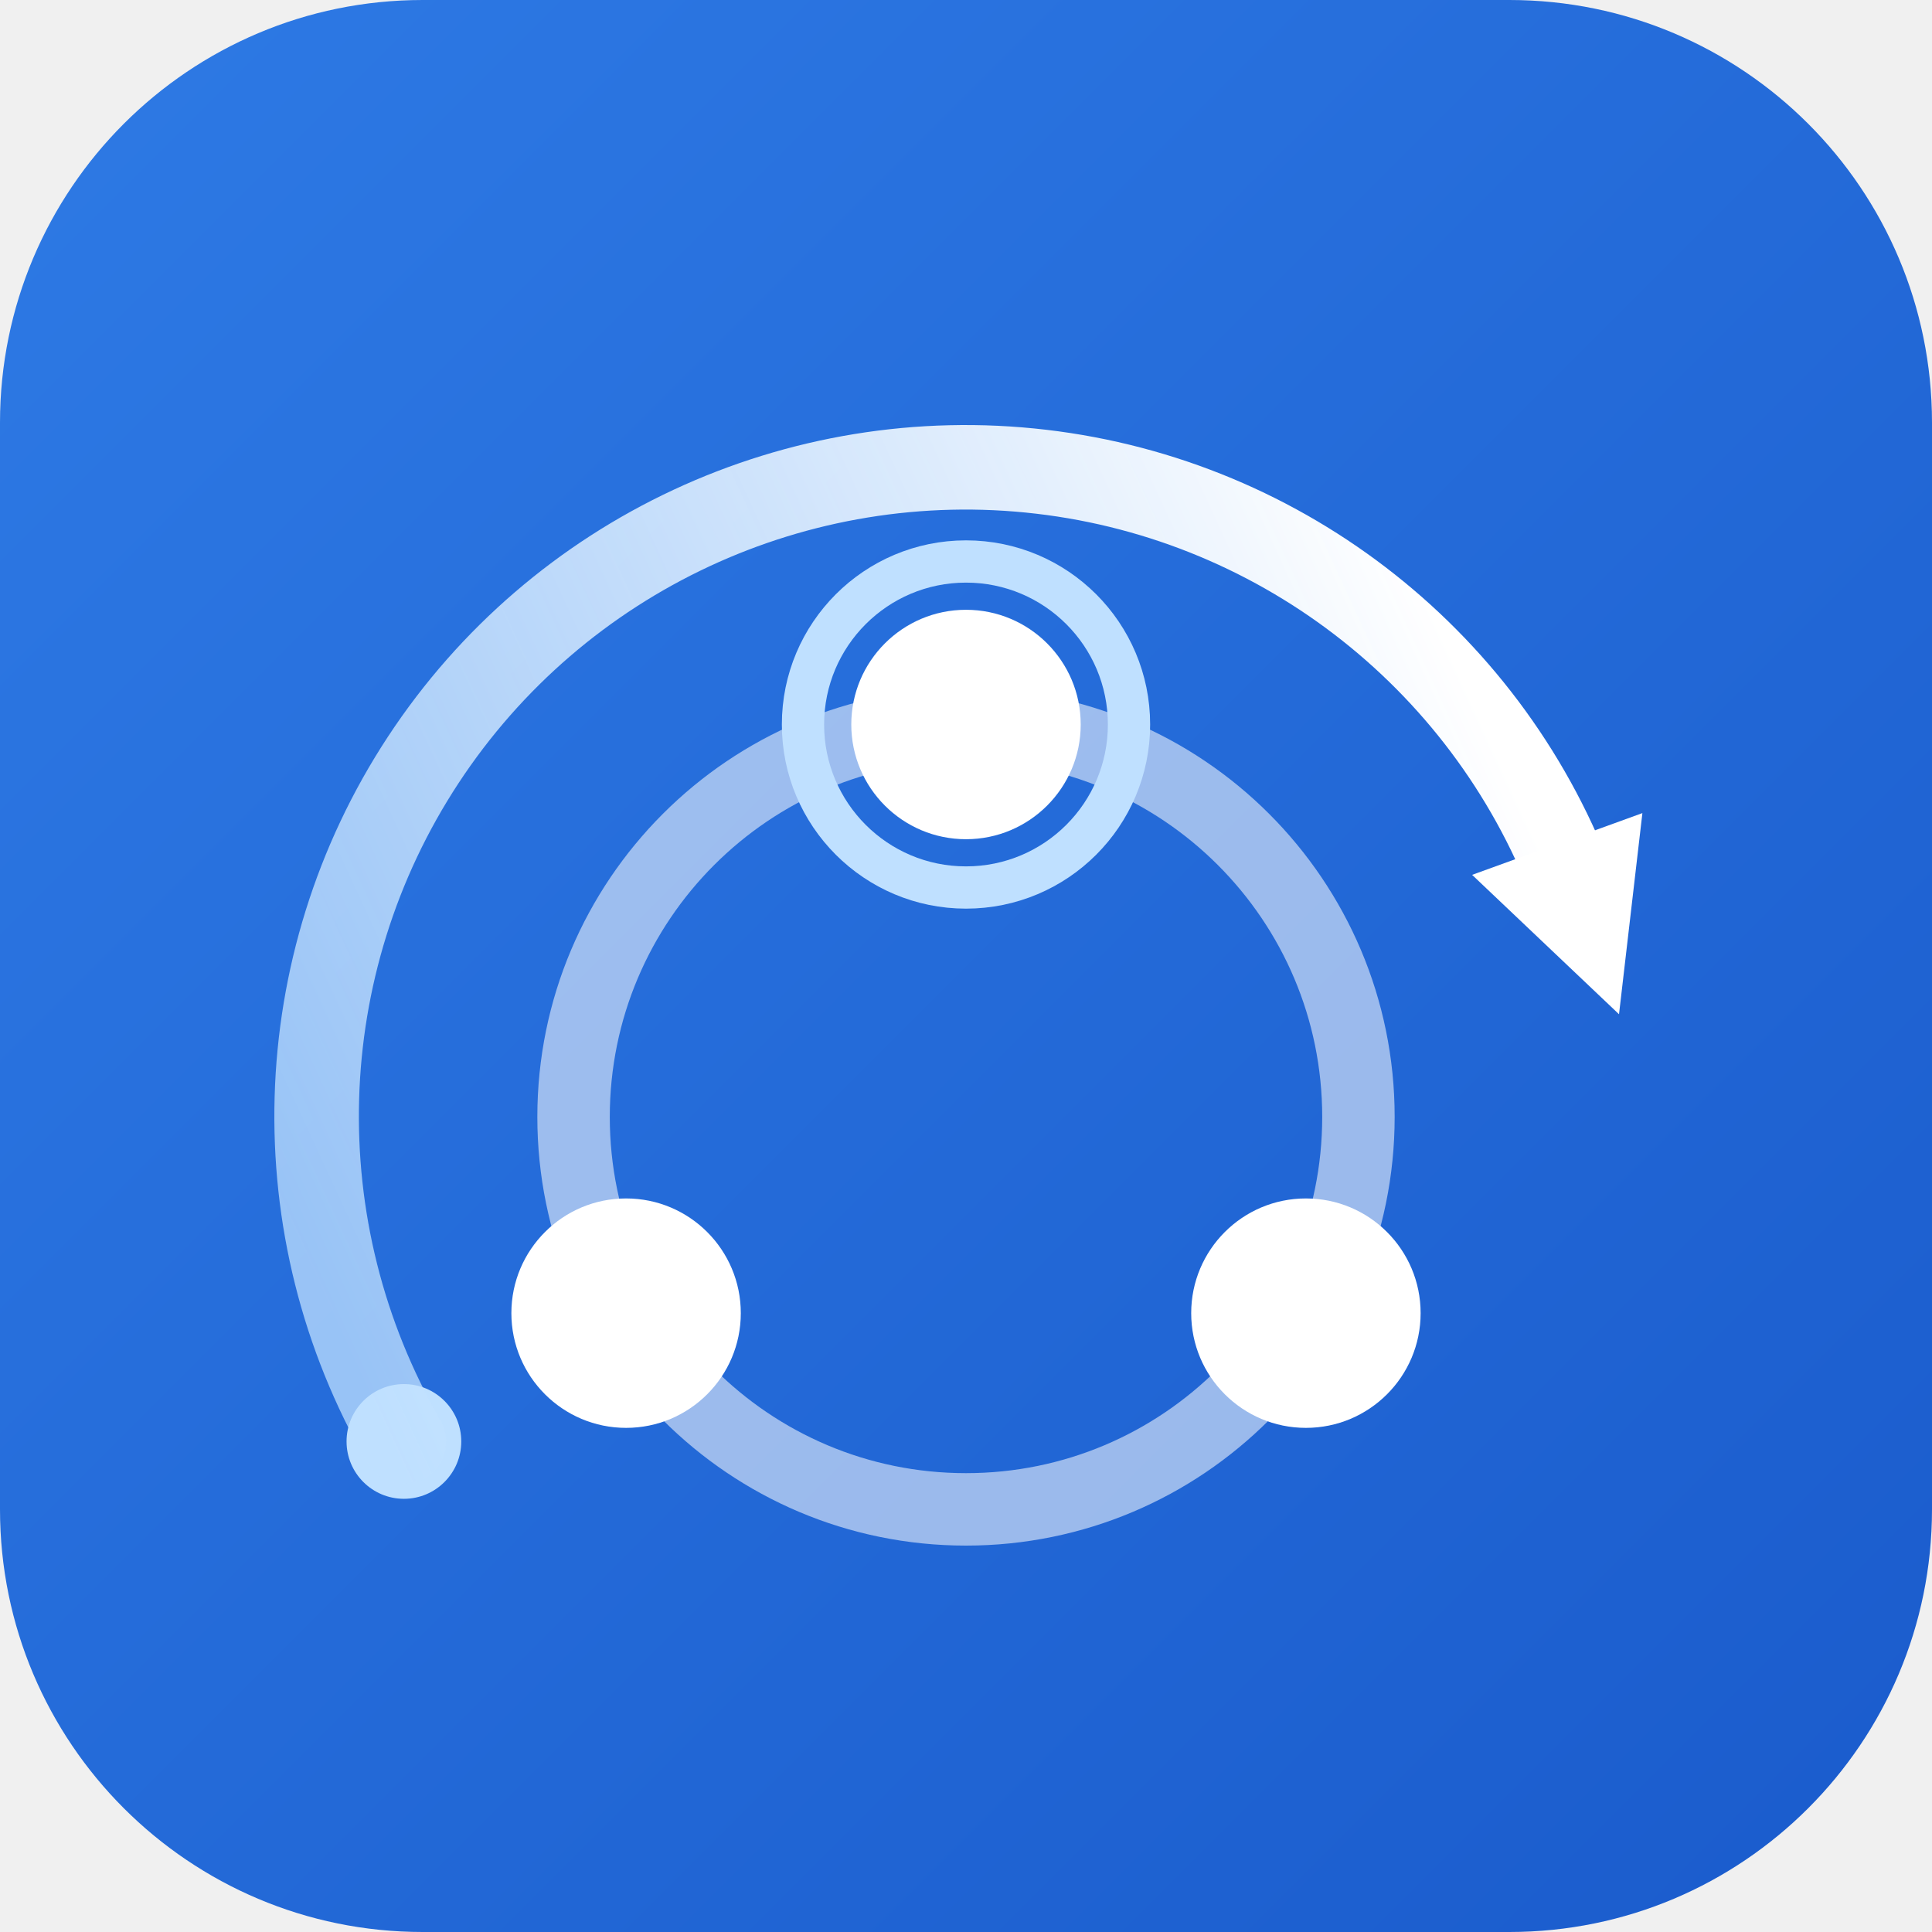
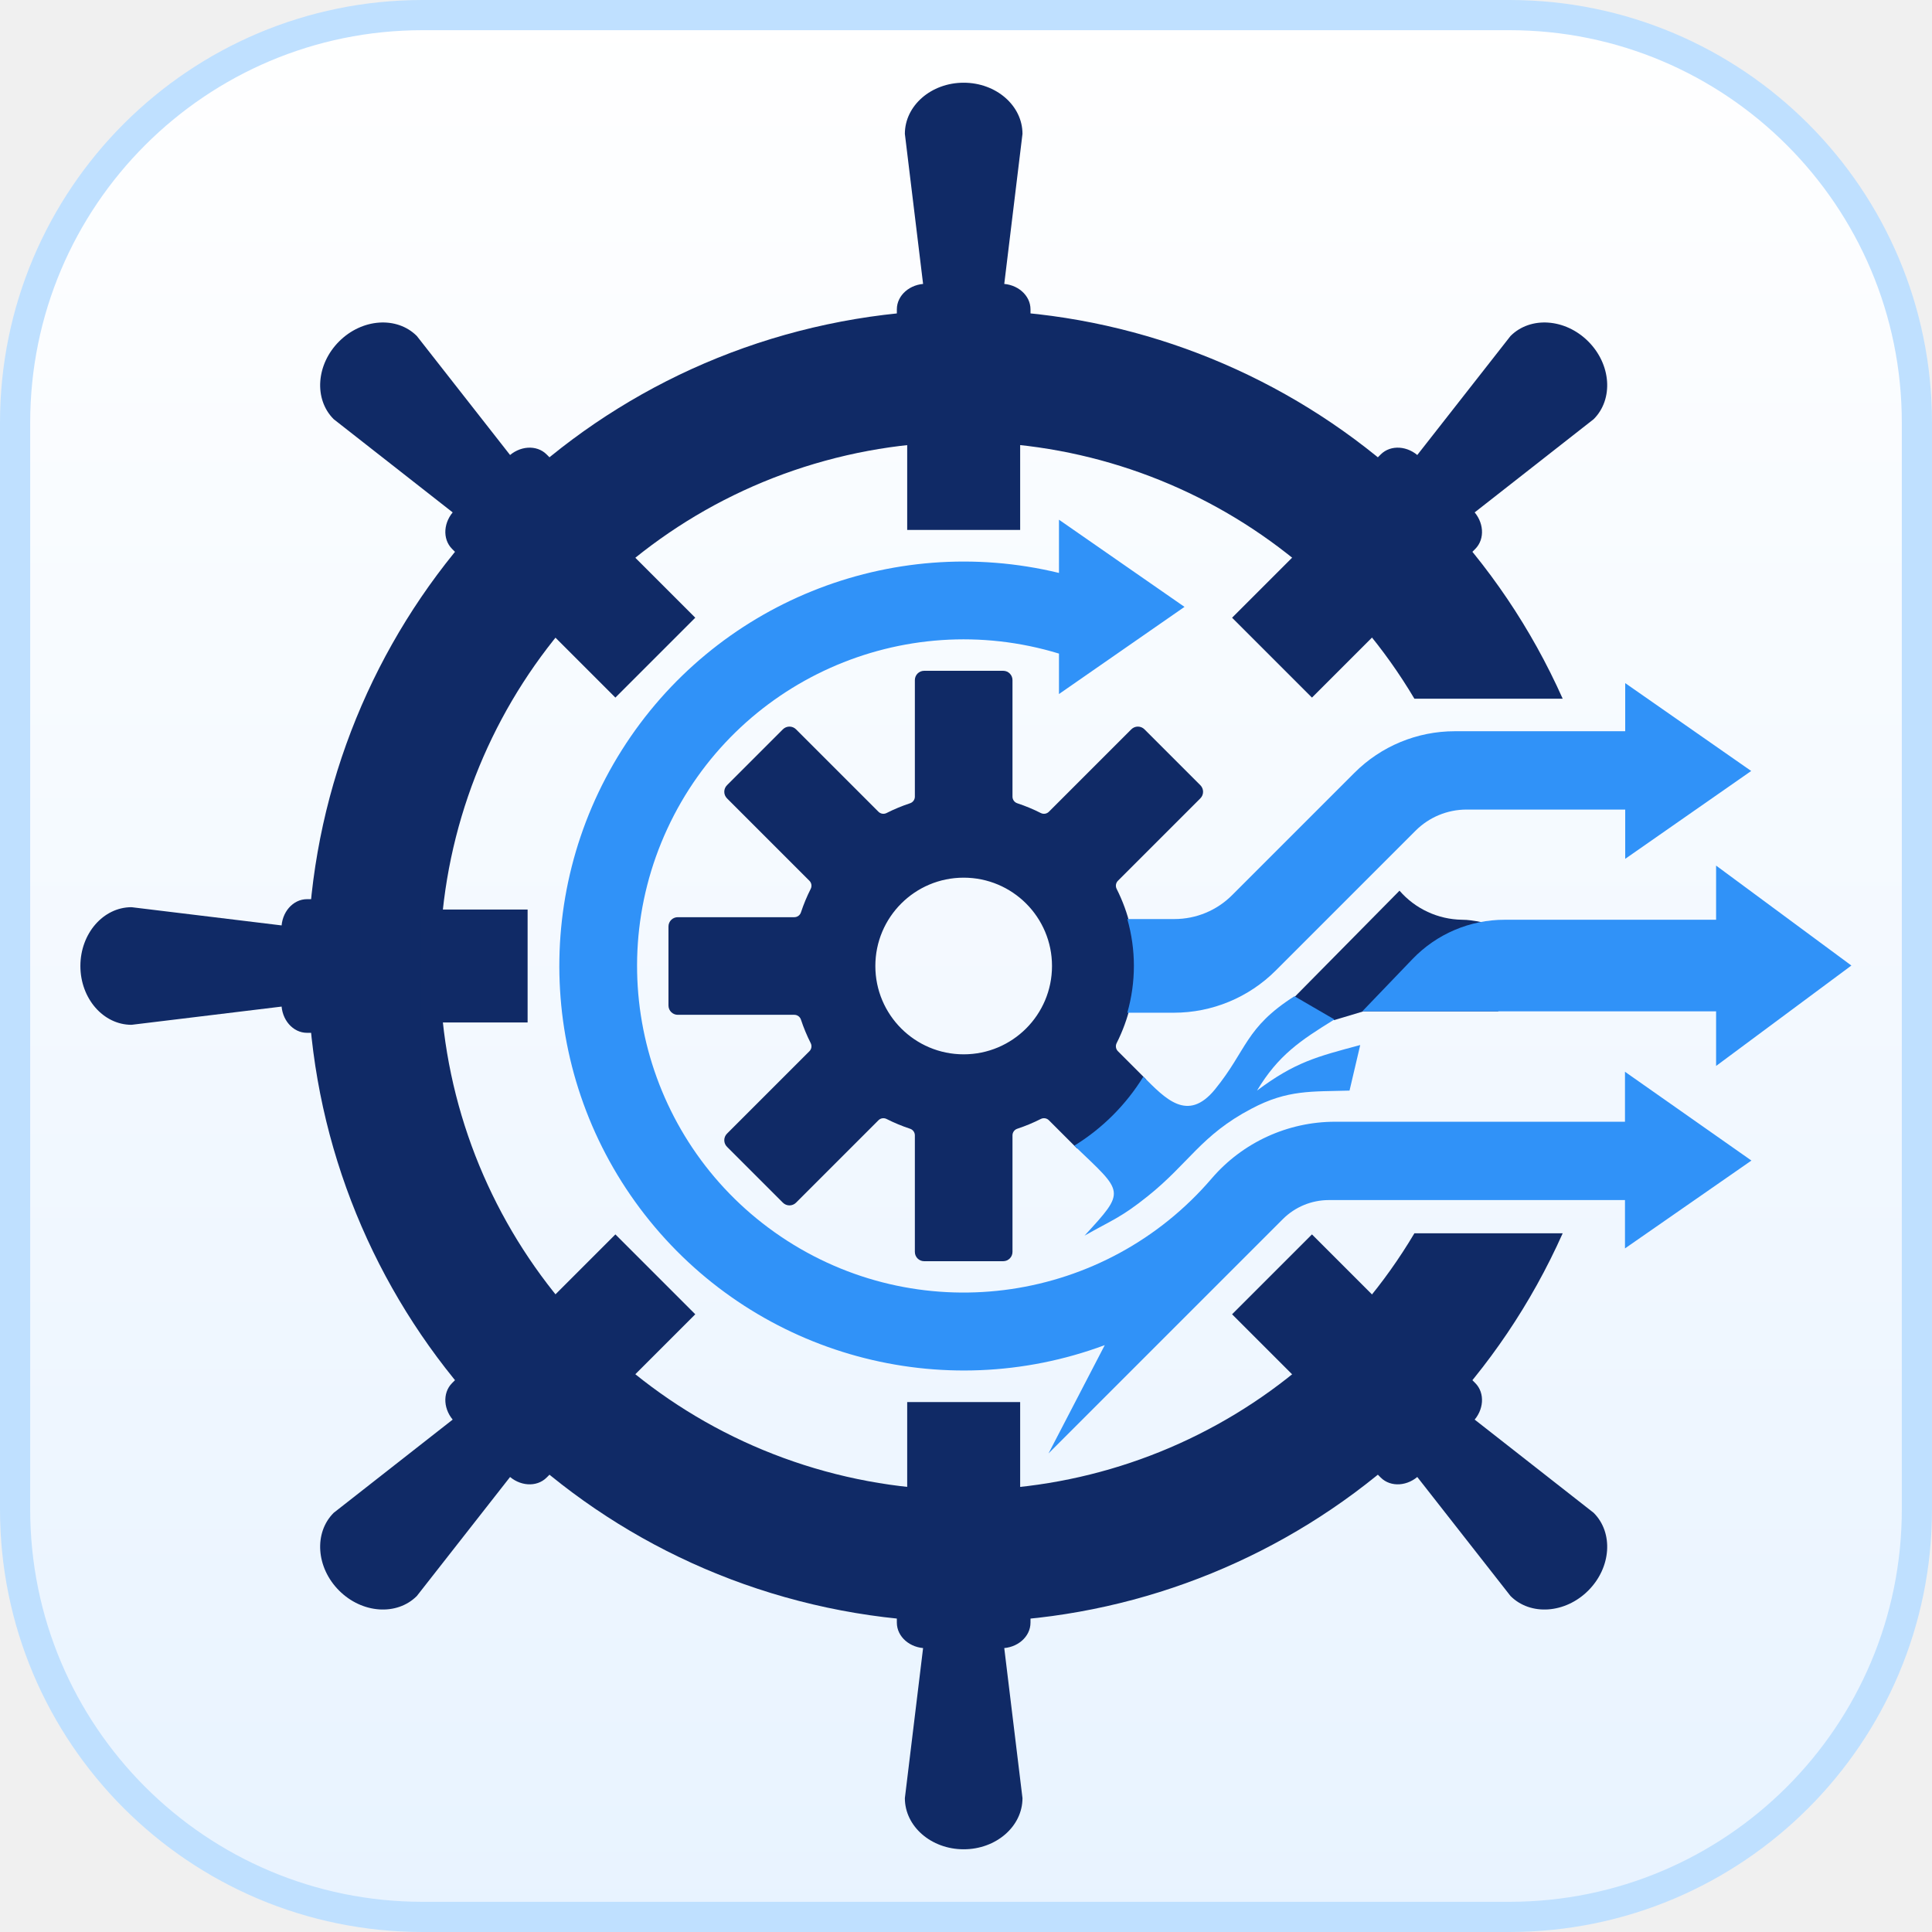
<svg xmlns="http://www.w3.org/2000/svg" viewBox="0 0 64 64" width="64" height="64" role="img" aria-label="Kates">
  <defs>
-     <linearGradient id="kates-mark-tile" x1="0" y1="0" x2="64" y2="64" gradientUnits="userSpaceOnUse">
-       <stop offset="0" stop-color="#2e7ae5" />
-       <stop offset="1" stop-color="#1a5bcc" />
+     <linearGradient id="kates-mark-tile" x1="0" y1="0" x2="0" y2="64" gradientUnits="userSpaceOnUse">
+       <stop offset="0" stop-color="#ffffff" />
+       <stop offset="1" stop-color="#e8f3ff" />
    </linearGradient>
-     <linearGradient id="kates-mark-arc" x1="-19" y1="11" x2="20" y2="-7" gradientUnits="userSpaceOnUse">
-       <stop offset="0" stop-color="#bfe0ff" stop-opacity="0.75" />
-       <stop offset="1" stop-color="#ffffff" />
-     </linearGradient>
-     <marker id="kates-mark-head" viewBox="0 0 10 10" refX="3" refY="5" markerWidth="6" markerHeight="6" markerUnits="userSpaceOnUse" orient="auto">
-       <path d="M0 0 L10 5 L0 10 Z" fill="#ffffff" />
-     </marker>
  </defs>
-   <rect width="64" height="64" rx="14" fill="url(#kates-mark-tile)" />
-   <g transform="translate(32 37)" fill="none">
-     <circle r="13" stroke="#ffffff" stroke-opacity="0.55" stroke-width="2.4" />
-     <circle cy="-13" r="5.4" stroke="#bfe0ff" stroke-width="1.4" />
-     <g fill="#ffffff">
-       <circle cy="-13" r="3.8" />
-       <circle cx="11.26" cy="6.50" r="3.8" />
-       <circle cx="-11.26" cy="6.50" r="3.8" />
+   <rect x="0.5" y="0.5" width="63" height="63" rx="13.5" fill="url(#kates-mark-tile)" stroke="#bfe0ff" stroke-width="1" />
+   <g transform="translate(32 32) scale(0.077) translate(-513 -512)">
+     <g fill="#102a66">
+       <path d="M769.7 627A282.2 282.2 0 1 1 769.7 397L705.9 397A225.4 225.4 0 1 0 705.9 627Z" />
+       <path transform="rotate(45 512 512)" d="M699.6 487.7H745.4V536.3H699.6ZM780 483.25H794.5A11 12.65 0 0 1 805.5 495.9V528.1A11 12.65 0 0 1 794.5 540.75H780ZM800 495.2L870 486.7A22 25.3 0 0 1 870 537.3L800 528.8Z" />
+       <path transform="rotate(90 512 512)" d="M699.6 487.7H745.4V536.3H699.6ZM780 483.25H794.5A11 12.65 0 0 1 805.5 495.9V528.1A11 12.65 0 0 1 794.5 540.75H780ZM800 495.2L870 486.7A22 25.3 0 0 1 870 537.3L800 528.8Z" />
+       <path transform="rotate(135 512 512)" d="M699.6 487.7H745.4V536.3H699.6ZM780 483.25H794.5A11 12.65 0 0 1 805.5 495.9V528.1A11 12.65 0 0 1 794.5 540.75H780ZM800 495.2L870 486.7A22 25.3 0 0 1 870 537.3L800 528.8Z" />
+       <path transform="rotate(180 512 512)" d="M699.6 487.7H745.4V536.3H699.6ZM780 483.25H794.5A11 12.65 0 0 1 805.5 495.9V528.1A11 12.65 0 0 1 794.5 540.75H780ZM800 495.2L870 486.7A22 25.3 0 0 1 870 537.3L800 528.8Z" />
+       <path transform="rotate(225 512 512)" d="M699.6 487.7H745.4V536.3H699.6ZM780 483.25H794.5A11 12.65 0 0 1 805.5 495.9V528.1A11 12.65 0 0 1 794.5 540.75H780ZM800 495.2L870 486.7A22 25.3 0 0 1 870 537.3L800 528.8Z" />
+       <path transform="rotate(270 512 512)" d="M699.6 487.7H745.4V536.3H699.6ZM780 483.25H794.5A11 12.65 0 0 1 805.5 495.9V528.1A11 12.65 0 0 1 794.5 540.75H780ZM800 495.2L870 486.7A22 25.3 0 0 1 870 537.3L800 528.8Z" />
+       <path transform="rotate(315 512 512)" d="M699.6 487.7H745.4V536.3H699.6ZM780 483.25H794.5A11 12.65 0 0 1 805.5 495.9V528.1A11 12.65 0 0 1 794.5 540.75H780ZM800 495.2L870 486.7A22 25.3 0 0 1 870 537.3L800 528.8Z" />
+       <path fill-rule="evenodd" d="M577.8 545.2A3 3 0 0 0 578.4 548.7L590.5 560.8A92.4 92.4 0 0 1 560.8 590.5L548.7 578.4A3 3 0 0 0 545.2 577.8A73.7 73.7 0 0 1 535.1 582A3 3 0 0 0 533 584.8L533 635A4 4 0 0 1 529 639L495 639A4 4 0 0 1 491 635L491 584.8A3 3 0 0 0 488.9 582A73.7 73.7 0 0 1 478.8 577.8A3 3 0 0 0 475.3 578.4L439.9 613.8A4 4 0 0 1 434.2 613.8L410.2 589.8A4 4 0 0 1 410.2 584.1L445.6 548.7A3 3 0 0 0 446.2 545.2A73.7 73.7 0 0 1 442 535.1A3 3 0 0 0 439.2 533L389 533A4 4 0 0 1 385 529L385 495A4 4 0 0 1 389 491L439.2 491A3 3 0 0 0 442 488.9A73.7 73.7 0 0 1 446.2 478.8A3 3 0 0 0 445.6 475.3L410.2 439.9A4 4 0 0 1 410.2 434.2L434.2 410.2A4 4 0 0 1 439.9 410.2L475.3 445.6A3 3 0 0 0 478.8 446.2A73.7 73.7 0 0 1 488.9 442A3 3 0 0 0 491 439.2L491 389A4 4 0 0 1 495 385L529 385A4 4 0 0 1 533 389L533 439.2A3 3 0 0 0 535.1 442A73.7 73.7 0 0 1 545.2 446.2A3 3 0 0 0 548.7 445.6L584.1 410.2A4 4 0 0 1 589.8 410.2L613.8 434.2A4 4 0 0 1 613.8 439.9L578.4 475.3A3 3 0 0 0 577.8 478.8A73.7 73.7 0 0 1 577.8 545.2ZM474 512a38 38 0 1 0 76 0a38 38 0 1 0 -76 0Z" />
+       <path d="M652.6 527.1L699.5 479.6A36.3 36.3 0 0 0 726.4 492.1C729 492.1 731.5 492.5 734.6 493.1L742 496L742 531.5L684 531.5L671.3 535.3Z" />
    </g>
-     <circle cx="-18.62" cy="10.75" r="1.9" fill="#bfe0ff" />
-     <path d="M -18.62 10.75 A 21.5 21.5 0 1 1 20.20 -7.35" stroke="url(#kates-mark-arc)" stroke-width="2.8" stroke-linecap="round" marker-end="url(#kates-mark-head)" />
+     <g fill="#3092f8">
+       <path d="M553 342.9L553 320L607 357.5L553 395L553 377.6A140.5 140.5 0 1 0 618.7 603.4A70 70 0 0 1 671.8 579L796.5 579L796.5 557.5L850.9 595.7L796.5 633.5L796.5 612.7L669.1 612.7A28 28 0 0 0 649.3 620.9L548.5 721.7L572.7 675.1A174 174 0 1 1 553 342.9Z" />
+       <path d="M582.4 491.8L602.7 491.8A35 35 0 0 0 627.5 481.5L680.1 428.9A61 61 0 0 1 723.3 411L796.6 411L796.6 390.3L850.8 428.1L796.6 465.9L796.6 444.7L728.3 444.7A31 31 0 0 0 706.4 453.8L646.3 513.9A62 62 0 0 1 602.4 532.1L582.4 532.1A73.2 73.2 0 0 0 582.4 491.8Z" />
+       <path d="M683.5 531.5L705.1 509A55 55 0 0 1 744.8 492.1L835.7 492.1L835.7 468.8L893.9 511.8L835.7 555L835.7 531.5Z" />
+       <path d="M564 628C582 608.4 580.9 609.7 559.6 589.3A90.8 90.8 0 0 0 589.3 559.6C598.7 569 608.3 579.5 620.1 565.1C634 548 633 538.6 654.3 525L671.5 535C656.9 544 647.3 550.4 638.2 565.6C654.6 553.3 664 551 682.6 546L678 565.6C661.9 566.1 651.4 565.1 635.8 573.4C614.2 584.7 608.8 597 591.1 611.1C579.6 620.3 576 621.2 564 628Z" />
+     </g>
  </g>
</svg>
